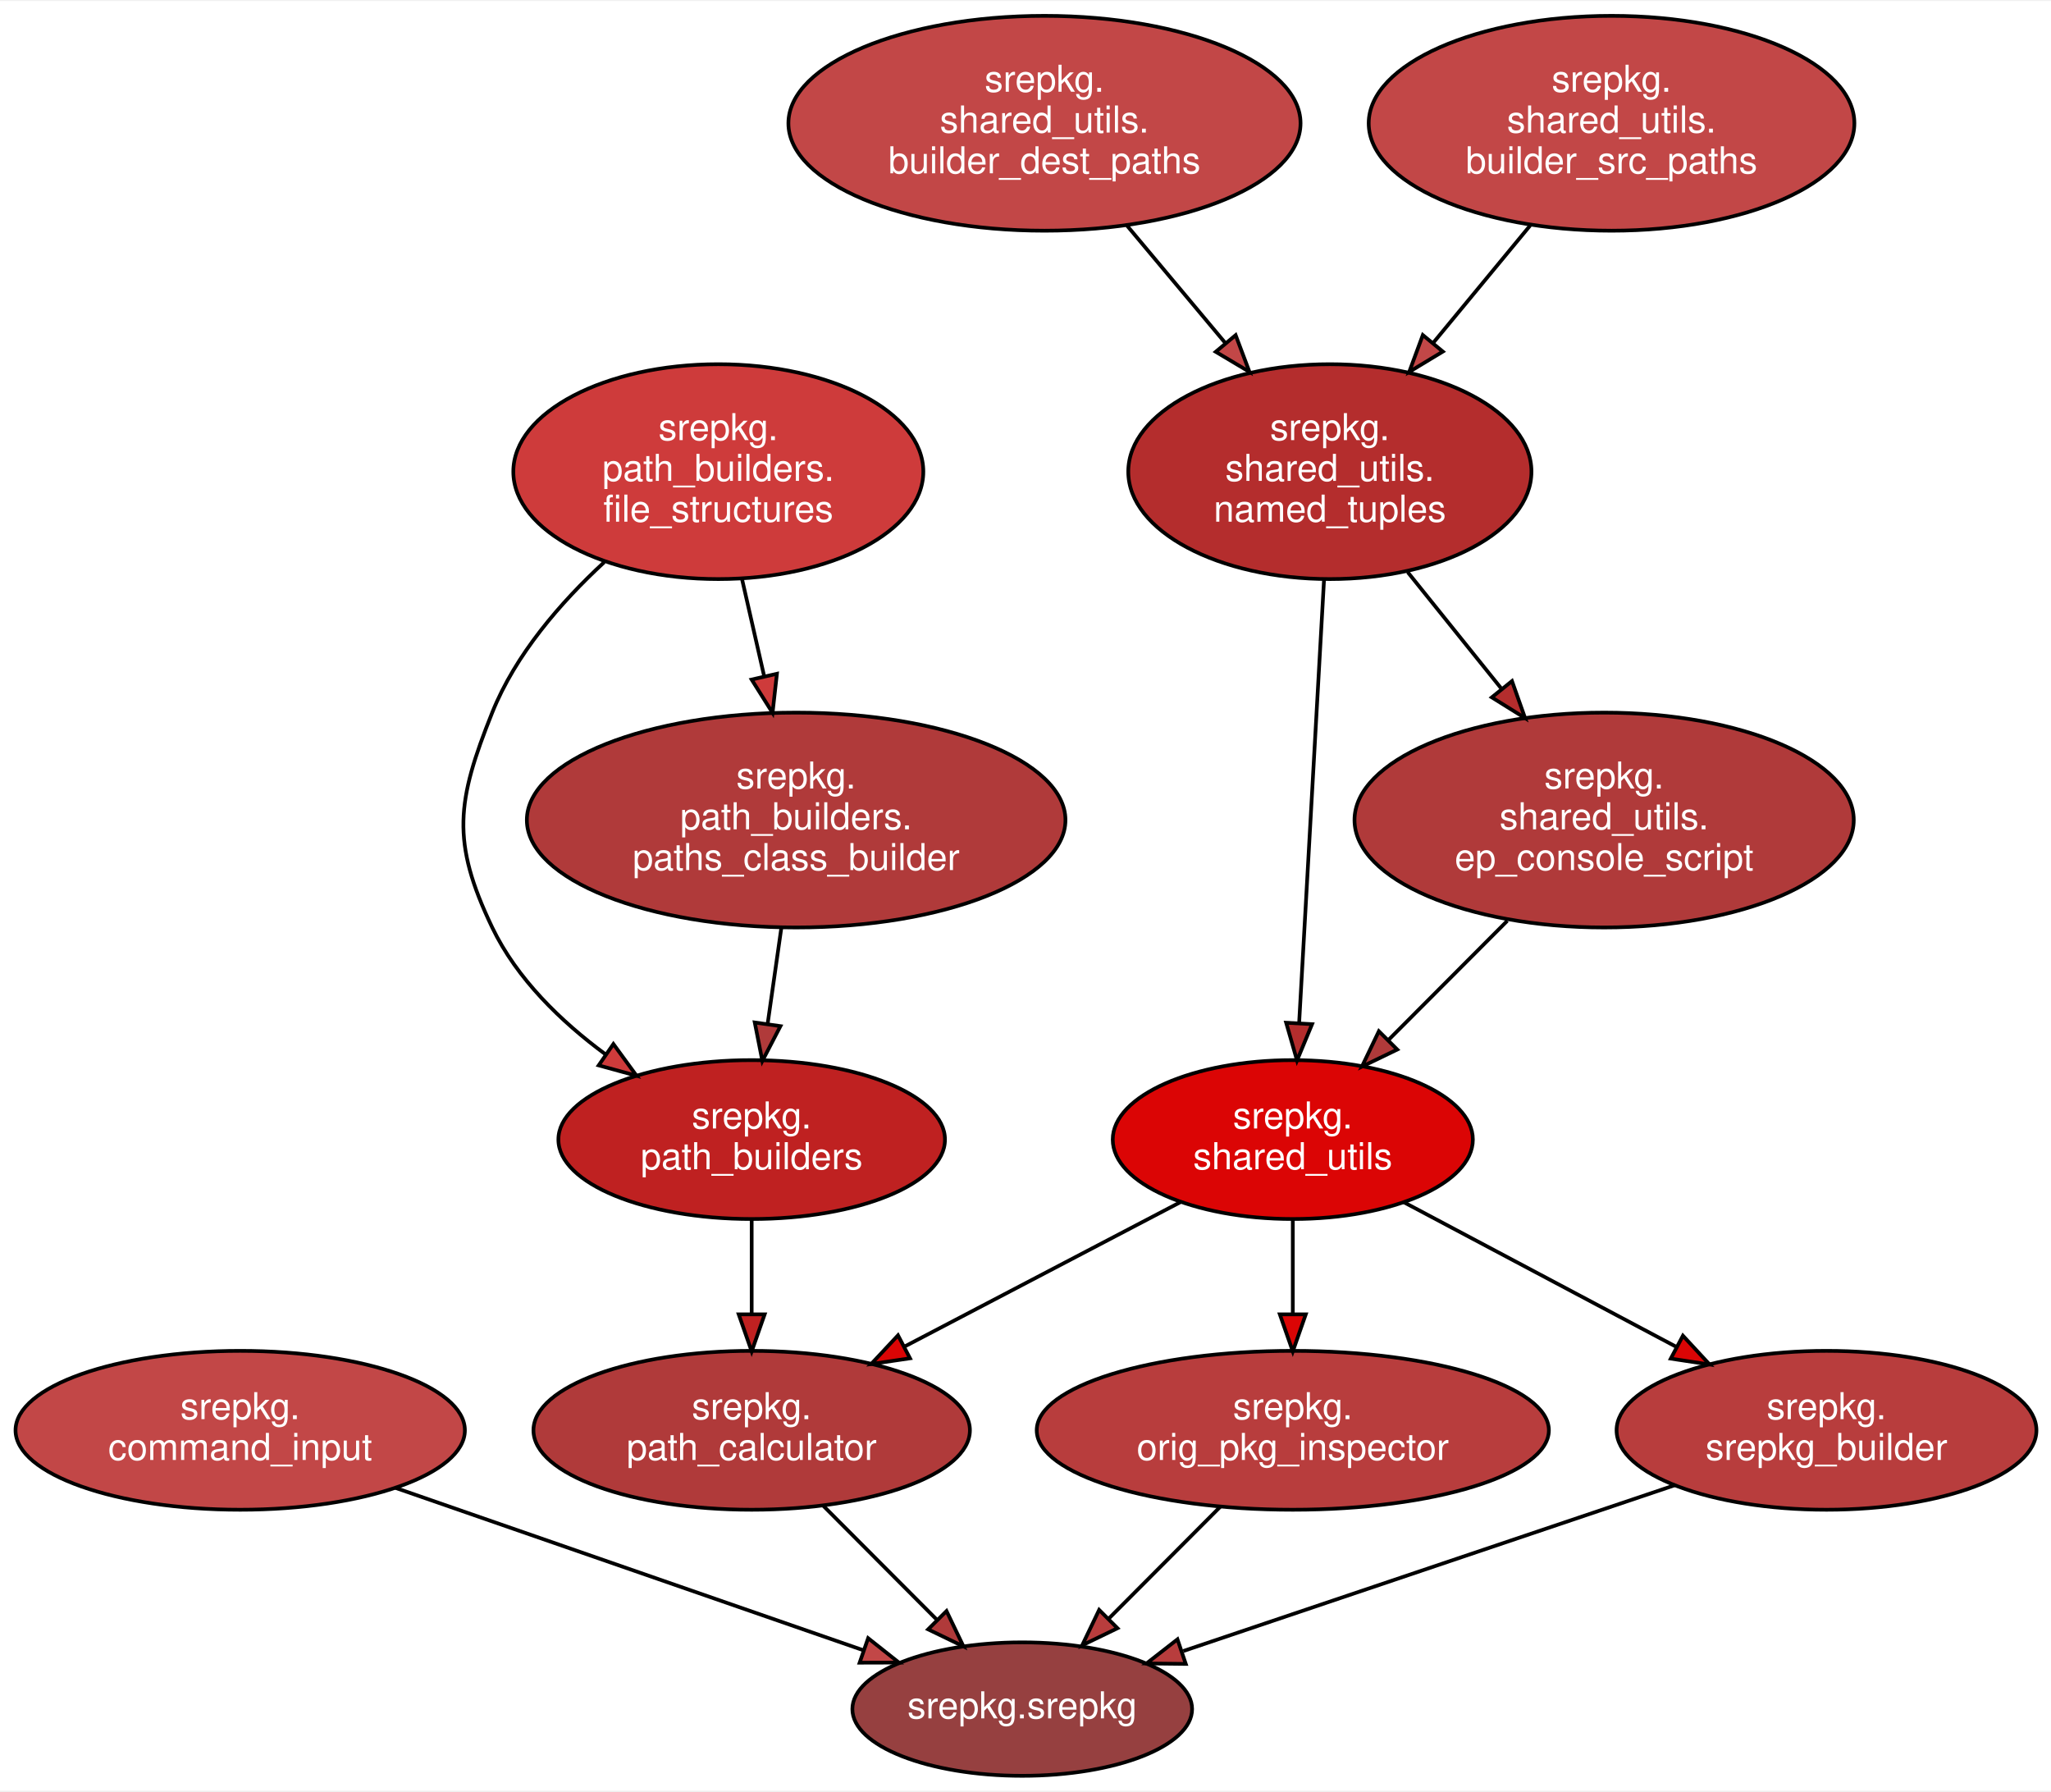
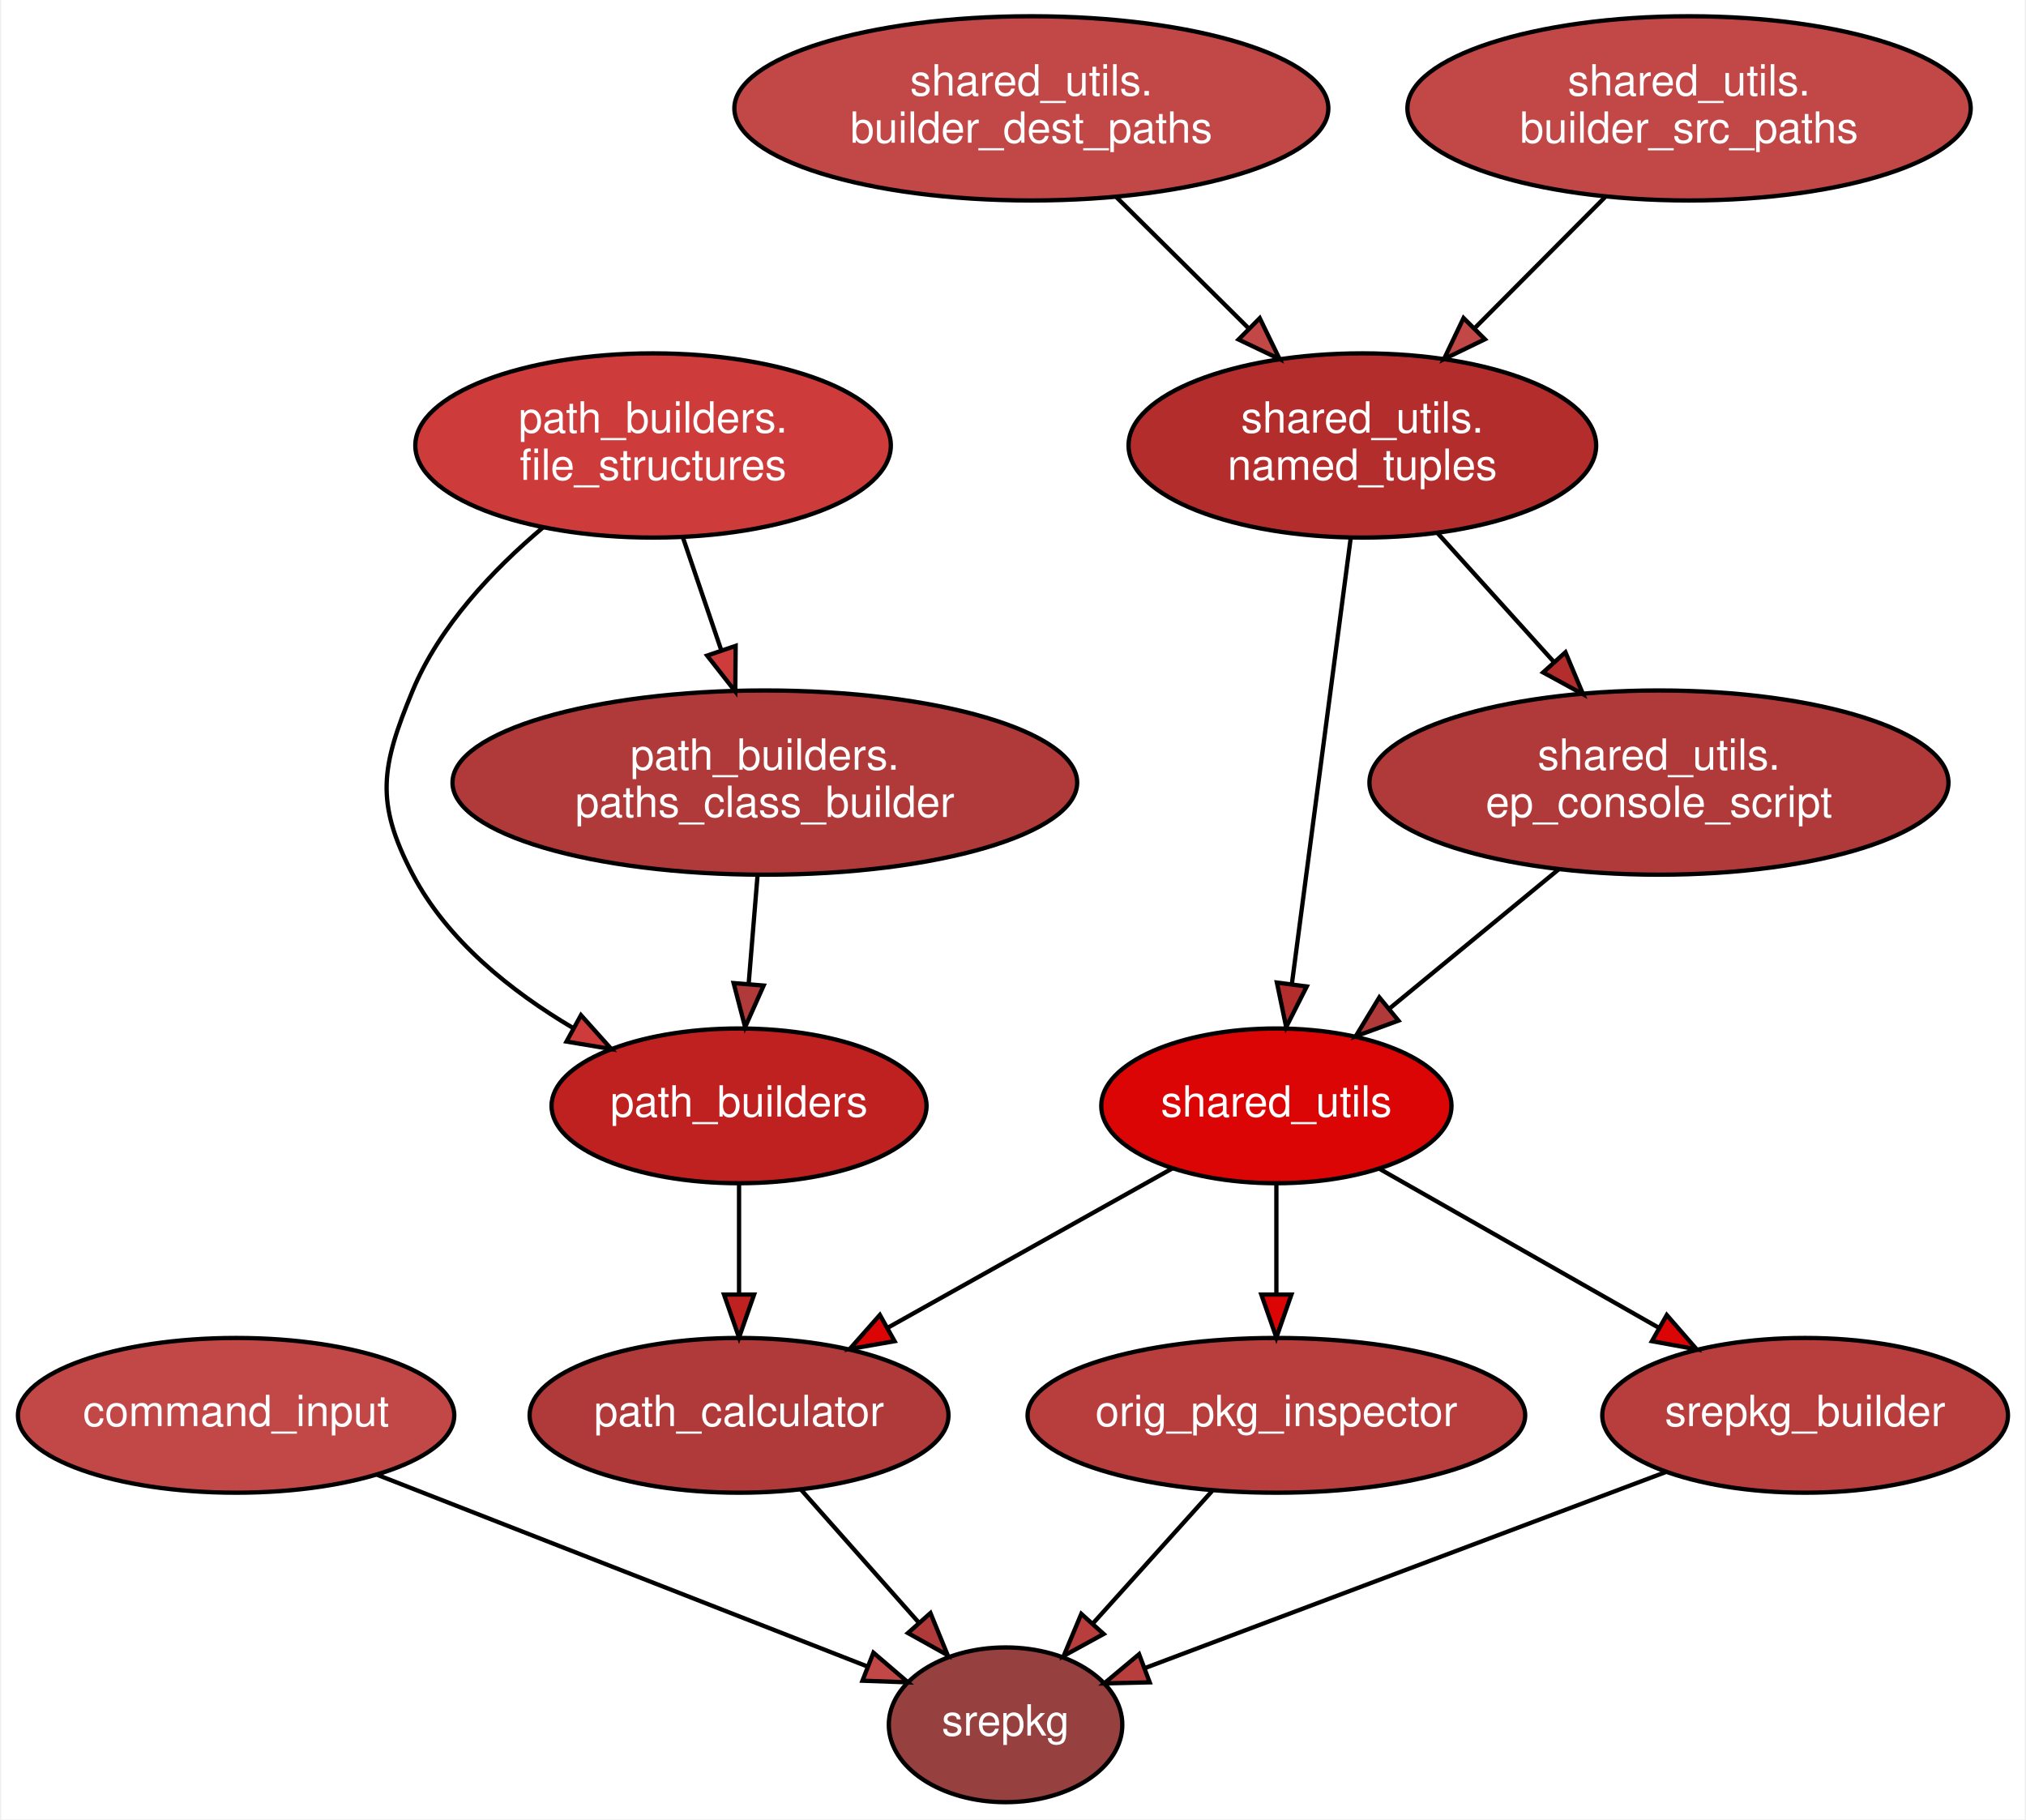
- <svg xmlns="http://www.w3.org/2000/svg" width="553pt" height="483pt" viewBox="0.00 0.00 553.38 482.80">
-   <g id="graph0" class="graph" transform="scale(1 1) rotate(0) translate(4 478.8)">
+ <svg xmlns="http://www.w3.org/2000/svg" width="471pt" height="423pt" viewBox="0.00 0.00 470.72 423.28">
+   <g id="graph0" class="graph" transform="scale(1 1) rotate(0) translate(4 419.28)">
    <style>.edge&gt;path:hover{stroke-width:8}</style>
-     <polygon fill="white" stroke="transparent" points="-4,4 -4,-478.8 549.38,-478.8 549.38,4 -4,4" />
+     <polygon fill="white" stroke="transparent" points="-4,4 -4,-419.28 466.72,-419.28 466.72,4 -4,4" />
    <g id="node1" class="node">
      <style>.edge&gt;path:hover{stroke-width:8}</style>
-       <ellipse fill="#c24747" stroke="black" cx="60.81" cy="-93.21" rx="60.62" ry="21.43" />
-       <text text-anchor="middle" x="60.81" y="-96.21" font-family="Helvetica,sans-Serif" font-size="10.00" fill="#ffffff">srepkg.</text>
-       <text text-anchor="middle" x="60.81" y="-85.21" font-family="Helvetica,sans-Serif" font-size="10.00" fill="#ffffff">command_input</text>
+       <ellipse fill="#c24747" stroke="black" cx="50.63" cy="-90" rx="50.75" ry="18" />
+       <text text-anchor="middle" x="50.63" y="-87.5" font-family="Helvetica,sans-Serif" font-size="10.00" fill="#ffffff">command_input</text>
    </g>
    <g id="node12" class="node">
      <style>.edge&gt;path:hover{stroke-width:8}</style>
-       <ellipse fill="#964040" stroke="black" cx="271.81" cy="-18" rx="45.83" ry="18" />
-       <text text-anchor="middle" x="271.81" y="-15.5" font-family="Helvetica,sans-Serif" font-size="10.00" fill="#ffffff">srepkg.srepkg</text>
+       <ellipse fill="#964040" stroke="black" cx="229.63" cy="-18" rx="27.16" ry="18" />
+       <text text-anchor="middle" x="229.63" y="-15.5" font-family="Helvetica,sans-Serif" font-size="10.00" fill="#ffffff">srepkg</text>
    </g>
    <g id="edge1" class="edge">
      <style>.edge&gt;path:hover{stroke-width:8}</style>
-       <path fill="none" stroke="black" d="M102.5,-77.75C139.1,-65.05 192.12,-46.65 229.04,-33.84" />
-       <polygon fill="#c24747" stroke="black" points="230.23,-37.13 238.53,-30.55 227.94,-30.52 230.23,-37.13" />
+       <path fill="none" stroke="black" d="M83.46,-76.16C115.93,-63.46 165.3,-44.15 197.52,-31.56" />
+       <polygon fill="#c24747" stroke="black" points="198.89,-34.78 206.93,-27.88 196.34,-28.26 198.89,-34.78" />
    </g>
    <g id="node2" class="node">
      <style>.edge&gt;path:hover{stroke-width:8}</style>
-       <ellipse fill="#b83d3d" stroke="black" cx="344.81" cy="-93.21" rx="69.09" ry="21.43" />
-       <text text-anchor="middle" x="344.81" y="-96.21" font-family="Helvetica,sans-Serif" font-size="10.00" fill="#ffffff">srepkg.</text>
-       <text text-anchor="middle" x="344.81" y="-85.21" font-family="Helvetica,sans-Serif" font-size="10.00" fill="#ffffff">orig_pkg_inspector</text>
+       <ellipse fill="#b83d3d" stroke="black" cx="292.63" cy="-90" rx="57.88" ry="18" />
+       <text text-anchor="middle" x="292.63" y="-87.5" font-family="Helvetica,sans-Serif" font-size="10.00" fill="#ffffff">orig_pkg_inspector</text>
    </g>
    <g id="edge2" class="edge">
      <style>.edge&gt;path:hover{stroke-width:8}</style>
-       <path fill="none" stroke="black" d="M325.25,-72.59C315.96,-63.28 304.79,-52.08 295.07,-42.33" />
-       <polygon fill="#b83d3d" stroke="black" points="297.51,-39.82 287.98,-35.21 292.56,-44.76 297.51,-39.82" />
+       <path fill="none" stroke="black" d="M277.69,-72.41C269.43,-63.22 259.03,-51.67 250.02,-41.66" />
+       <polygon fill="#b83d3d" stroke="black" points="252.45,-39.13 243.16,-34.04 247.25,-43.81 252.45,-39.13" />
    </g>
    <g id="node3" class="node">
      <style>.edge&gt;path:hover{stroke-width:8}</style>
-       <ellipse fill="#bf2121" stroke="black" cx="198.81" cy="-171.64" rx="52.15" ry="21.43" />
-       <text text-anchor="middle" x="198.81" y="-174.64" font-family="Helvetica,sans-Serif" font-size="10.00" fill="#ffffff">srepkg.</text>
-       <text text-anchor="middle" x="198.81" y="-163.64" font-family="Helvetica,sans-Serif" font-size="10.00" fill="#ffffff">path_builders</text>
+       <ellipse fill="#bf2121" stroke="black" cx="167.63" cy="-162" rx="43.62" ry="18" />
+       <text text-anchor="middle" x="167.63" y="-159.5" font-family="Helvetica,sans-Serif" font-size="10.00" fill="#ffffff">path_builders</text>
    </g>
    <g id="node6" class="node">
      <style>.edge&gt;path:hover{stroke-width:8}</style>
-       <ellipse fill="#b03a3a" stroke="black" cx="198.81" cy="-93.21" rx="58.88" ry="21.43" />
-       <text text-anchor="middle" x="198.81" y="-96.21" font-family="Helvetica,sans-Serif" font-size="10.00" fill="#ffffff">srepkg.</text>
-       <text text-anchor="middle" x="198.81" y="-85.21" font-family="Helvetica,sans-Serif" font-size="10.00" fill="#ffffff">path_calculator</text>
+       <ellipse fill="#b03a3a" stroke="black" cx="167.63" cy="-90" rx="48.72" ry="18" />
+       <text text-anchor="middle" x="167.63" y="-87.5" font-family="Helvetica,sans-Serif" font-size="10.00" fill="#ffffff">path_calculator</text>
    </g>
    <g id="edge3" class="edge">
      <style>.edge&gt;path:hover{stroke-width:8}</style>
-       <path fill="none" stroke="black" d="M198.81,-150.16C198.81,-142.3 198.81,-133.16 198.81,-124.57" />
-       <polygon fill="#bf2121" stroke="black" points="202.31,-124.49 198.81,-114.49 195.31,-124.49 202.31,-124.49" />
+       <path fill="none" stroke="black" d="M167.63,-143.7C167.63,-135.98 167.63,-126.71 167.63,-118.11" />
+       <polygon fill="#bf2121" stroke="black" points="171.13,-118.1 167.63,-108.1 164.13,-118.1 171.13,-118.1" />
    </g>
    <g id="node4" class="node">
      <style>.edge&gt;path:hover{stroke-width:8}</style>
-       <ellipse fill="#ce3b3b" stroke="black" cx="189.81" cy="-351.83" rx="55.31" ry="28.98" />
-       <text text-anchor="middle" x="189.81" y="-360.33" font-family="Helvetica,sans-Serif" font-size="10.00" fill="#ffffff">srepkg.</text>
-       <text text-anchor="middle" x="189.81" y="-349.33" font-family="Helvetica,sans-Serif" font-size="10.00" fill="#ffffff">path_builders.</text>
-       <text text-anchor="middle" x="189.81" y="-338.33" font-family="Helvetica,sans-Serif" font-size="10.00" fill="#ffffff">file_structures</text>
+       <ellipse fill="#ce3b3b" stroke="black" cx="147.63" cy="-315.64" rx="55.31" ry="21.43" />
+       <text text-anchor="middle" x="147.63" y="-318.64" font-family="Helvetica,sans-Serif" font-size="10.00" fill="#ffffff">path_builders.</text>
+       <text text-anchor="middle" x="147.63" y="-307.64" font-family="Helvetica,sans-Serif" font-size="10.00" fill="#ffffff">file_structures</text>
    </g>
    <g id="edge4" class="edge">
      <style>.edge&gt;path:hover{stroke-width:8}</style>
-       <path fill="none" stroke="black" d="M159.04,-327.42C147.23,-316.53 135.09,-302.51 128.81,-286.84 119.23,-262.91 117.67,-252.09 128.81,-228.85 135.44,-215.04 147.3,-203.54 159.39,-194.62" />
-       <polygon fill="#ce3b3b" stroke="black" points="161.5,-197.42 167.75,-188.86 157.53,-191.66 161.5,-197.42" />
+       <path fill="none" stroke="black" d="M122.05,-296.59C110.42,-286.79 97.88,-273.58 91.63,-258.43 84.43,-241 82.9,-232.72 91.63,-216 99.7,-200.53 114.58,-188.65 129.04,-180.1" />
+       <polygon fill="#ce3b3b" stroke="black" points="130.86,-183.1 137.93,-175.21 127.49,-176.96 130.86,-183.1" />
    </g>
    <g id="node5" class="node">
      <style>.edge&gt;path:hover{stroke-width:8}</style>
-       <ellipse fill="#b03a3a" stroke="black" cx="210.81" cy="-257.84" rx="72.66" ry="28.98" />
-       <text text-anchor="middle" x="210.81" y="-266.34" font-family="Helvetica,sans-Serif" font-size="10.00" fill="#ffffff">srepkg.</text>
-       <text text-anchor="middle" x="210.81" y="-255.34" font-family="Helvetica,sans-Serif" font-size="10.00" fill="#ffffff">path_builders.</text>
-       <text text-anchor="middle" x="210.81" y="-244.34" font-family="Helvetica,sans-Serif" font-size="10.00" fill="#ffffff">paths_class_builder</text>
+       <ellipse fill="#b03a3a" stroke="black" cx="173.63" cy="-237.21" rx="72.66" ry="21.43" />
+       <text text-anchor="middle" x="173.63" y="-240.21" font-family="Helvetica,sans-Serif" font-size="10.00" fill="#ffffff">path_builders.</text>
+       <text text-anchor="middle" x="173.63" y="-229.21" font-family="Helvetica,sans-Serif" font-size="10.00" fill="#ffffff">paths_class_builder</text>
    </g>
    <g id="edge5" class="edge">
      <style>.edge&gt;path:hover{stroke-width:8}</style>
-       <path fill="none" stroke="black" d="M196.23,-322.73C198.1,-314.53 200.18,-305.43 202.16,-296.72" />
-       <polygon fill="#ce3b3b" stroke="black" points="205.62,-297.3 204.44,-286.77 198.8,-295.74 205.62,-297.3" />
+       <path fill="none" stroke="black" d="M154.46,-294.56C157.21,-286.46 160.45,-276.95 163.47,-268.07" />
+       <polygon fill="#ce3b3b" stroke="black" points="166.84,-269.02 166.75,-258.42 160.21,-266.76 166.84,-269.02" />
    </g>
    <g id="edge6" class="edge">
      <style>.edge&gt;path:hover{stroke-width:8}</style>
-       <path fill="none" stroke="black" d="M206.82,-228.81C205.62,-220.44 204.31,-211.23 203.1,-202.74" />
-       <polygon fill="#b03a3a" stroke="black" points="206.57,-202.24 201.69,-192.84 199.64,-203.23 206.57,-202.24" />
+       <path fill="none" stroke="black" d="M171.95,-215.82C171.31,-207.97 170.56,-198.86 169.87,-190.45" />
+       <polygon fill="#b03a3a" stroke="black" points="173.35,-189.99 169.04,-180.31 166.37,-190.56 173.35,-189.99" />
    </g>
    <g id="edge7" class="edge">
      <style>.edge&gt;path:hover{stroke-width:8}</style>
-       <path fill="none" stroke="black" d="M217.99,-72.98C227.42,-63.52 238.85,-52.06 248.75,-42.13" />
-       <polygon fill="#b03a3a" stroke="black" points="251.38,-44.45 255.96,-34.9 246.42,-39.51 251.38,-44.45" />
+       <path fill="none" stroke="black" d="M182,-72.76C190.13,-63.59 200.43,-51.96 209.36,-41.88" />
+       <polygon fill="#b03a3a" stroke="black" points="212.16,-44 216.17,-34.19 206.92,-39.35 212.16,-44" />
    </g>
    <g id="node7" class="node">
      <style>.edge&gt;path:hover{stroke-width:8}</style>
-       <ellipse fill="#db0505" stroke="black" cx="344.81" cy="-171.64" rx="48.58" ry="21.43" />
-       <text text-anchor="middle" x="344.81" y="-174.64" font-family="Helvetica,sans-Serif" font-size="10.00" fill="#ffffff">srepkg.</text>
-       <text text-anchor="middle" x="344.81" y="-163.64" font-family="Helvetica,sans-Serif" font-size="10.00" fill="#ffffff">shared_utils</text>
+       <ellipse fill="#db0505" stroke="black" cx="292.63" cy="-162" rx="40.74" ry="18" />
+       <text text-anchor="middle" x="292.63" y="-159.5" font-family="Helvetica,sans-Serif" font-size="10.00" fill="#ffffff">shared_utils</text>
    </g>
    <g id="edge8" class="edge">
      <style>.edge&gt;path:hover{stroke-width:8}</style>
-       <path fill="none" stroke="black" d="M344.81,-150.16C344.81,-142.3 344.81,-133.16 344.81,-124.57" />
-       <polygon fill="#db0505" stroke="black" points="348.31,-124.49 344.81,-114.49 341.31,-124.49 348.31,-124.49" />
+       <path fill="none" stroke="black" d="M292.63,-143.7C292.63,-135.98 292.63,-126.71 292.63,-118.11" />
+       <polygon fill="#db0505" stroke="black" points="296.13,-118.1 292.63,-108.1 289.13,-118.1 296.13,-118.1" />
    </g>
    <g id="edge9" class="edge">
      <style>.edge&gt;path:hover{stroke-width:8}</style>
-       <path fill="none" stroke="black" d="M314.56,-154.8C293.03,-143.53 263.84,-128.25 240.16,-115.86" />
-       <polygon fill="#db0505" stroke="black" points="241.53,-112.63 231.05,-111.09 238.29,-118.83 241.53,-112.63" />
+       <path fill="none" stroke="black" d="M268.52,-147.5C249.74,-136.98 223.39,-122.23 202.33,-110.44" />
+       <polygon fill="#db0505" stroke="black" points="203.81,-107.25 193.37,-105.42 200.39,-113.36 203.81,-107.25" />
    </g>
    <g id="node13" class="node">
      <style>.edge&gt;path:hover{stroke-width:8}</style>
-       <ellipse fill="#b83d3d" stroke="black" cx="488.81" cy="-93.21" rx="56.64" ry="21.43" />
-       <text text-anchor="middle" x="488.81" y="-96.21" font-family="Helvetica,sans-Serif" font-size="10.00" fill="#ffffff">srepkg.</text>
-       <text text-anchor="middle" x="488.81" y="-85.21" font-family="Helvetica,sans-Serif" font-size="10.00" fill="#ffffff">srepkg_builder</text>
+       <ellipse fill="#b83d3d" stroke="black" cx="415.63" cy="-90" rx="47.19" ry="18" />
+       <text text-anchor="middle" x="415.63" y="-87.5" font-family="Helvetica,sans-Serif" font-size="10.00" fill="#ffffff">srepkg_builder</text>
    </g>
    <g id="edge10" class="edge">
      <style>.edge&gt;path:hover{stroke-width:8}</style>
-       <path fill="none" stroke="black" d="M374.65,-154.8C395.96,-143.49 424.87,-128.15 448.27,-115.73" />
-       <polygon fill="#db0505" stroke="black" points="450.07,-118.73 457.27,-110.96 446.79,-112.55 450.07,-118.73" />
+       <path fill="none" stroke="black" d="M316.63,-147.34C335.15,-136.8 360.99,-122.09 381.63,-110.35" />
+       <polygon fill="#db0505" stroke="black" points="383.45,-113.34 390.41,-105.35 379.99,-107.25 383.45,-113.34" />
    </g>
    <g id="node8" class="node">
      <style>.edge&gt;path:hover{stroke-width:8}</style>
-       <ellipse fill="#c24747" stroke="black" cx="277.81" cy="-445.81" rx="69.09" ry="28.98" />
-       <text text-anchor="middle" x="277.81" y="-454.31" font-family="Helvetica,sans-Serif" font-size="10.00" fill="#ffffff">srepkg.</text>
-       <text text-anchor="middle" x="277.81" y="-443.31" font-family="Helvetica,sans-Serif" font-size="10.00" fill="#ffffff">shared_utils.</text>
-       <text text-anchor="middle" x="277.81" y="-432.31" font-family="Helvetica,sans-Serif" font-size="10.00" fill="#ffffff">builder_dest_paths</text>
+       <ellipse fill="#c24747" stroke="black" cx="235.63" cy="-394.07" rx="69.09" ry="21.43" />
+       <text text-anchor="middle" x="235.63" y="-397.07" font-family="Helvetica,sans-Serif" font-size="10.00" fill="#ffffff">shared_utils.</text>
+       <text text-anchor="middle" x="235.63" y="-386.07" font-family="Helvetica,sans-Serif" font-size="10.00" fill="#ffffff">builder_dest_paths</text>
    </g>
    <g id="node11" class="node">
      <style>.edge&gt;path:hover{stroke-width:8}</style>
-       <ellipse fill="#b42d2d" stroke="black" cx="354.81" cy="-351.83" rx="54.39" ry="28.98" />
-       <text text-anchor="middle" x="354.81" y="-360.33" font-family="Helvetica,sans-Serif" font-size="10.00" fill="#ffffff">srepkg.</text>
-       <text text-anchor="middle" x="354.81" y="-349.33" font-family="Helvetica,sans-Serif" font-size="10.00" fill="#ffffff">shared_utils.</text>
-       <text text-anchor="middle" x="354.81" y="-338.33" font-family="Helvetica,sans-Serif" font-size="10.00" fill="#ffffff">named_tuples</text>
+       <ellipse fill="#b42d2d" stroke="black" cx="312.63" cy="-315.64" rx="54.39" ry="21.43" />
+       <text text-anchor="middle" x="312.63" y="-318.64" font-family="Helvetica,sans-Serif" font-size="10.00" fill="#ffffff">shared_utils.</text>
+       <text text-anchor="middle" x="312.63" y="-307.64" font-family="Helvetica,sans-Serif" font-size="10.00" fill="#ffffff">named_tuples</text>
    </g>
    <g id="edge11" class="edge">
      <style>.edge&gt;path:hover{stroke-width:8}</style>
-       <path fill="none" stroke="black" d="M300.08,-418.2C308.36,-408.31 317.87,-396.95 326.62,-386.51" />
-       <polygon fill="#c24747" stroke="black" points="329.39,-388.65 333.12,-378.74 324.02,-384.16 329.39,-388.65" />
+       <path fill="none" stroke="black" d="M255.45,-373.38C264.76,-364.15 275.98,-353.01 286.01,-343.06" />
+       <polygon fill="#c24747" stroke="black" points="288.76,-345.26 293.39,-335.73 283.83,-340.29 288.76,-345.26" />
    </g>
    <g id="node9" class="node">
      <style>.edge&gt;path:hover{stroke-width:8}</style>
-       <ellipse fill="#c24747" stroke="black" cx="430.81" cy="-445.81" rx="65.52" ry="28.98" />
-       <text text-anchor="middle" x="430.81" y="-454.31" font-family="Helvetica,sans-Serif" font-size="10.00" fill="#ffffff">srepkg.</text>
-       <text text-anchor="middle" x="430.81" y="-443.31" font-family="Helvetica,sans-Serif" font-size="10.00" fill="#ffffff">shared_utils.</text>
-       <text text-anchor="middle" x="430.81" y="-432.31" font-family="Helvetica,sans-Serif" font-size="10.00" fill="#ffffff">builder_src_paths</text>
+       <ellipse fill="#c24747" stroke="black" cx="388.63" cy="-394.07" rx="65.52" ry="21.43" />
+       <text text-anchor="middle" x="388.63" y="-397.07" font-family="Helvetica,sans-Serif" font-size="10.00" fill="#ffffff">shared_utils.</text>
+       <text text-anchor="middle" x="388.63" y="-386.07" font-family="Helvetica,sans-Serif" font-size="10.00" fill="#ffffff">builder_src_paths</text>
    </g>
    <g id="edge12" class="edge">
      <style>.edge&gt;path:hover{stroke-width:8}</style>
-       <path fill="none" stroke="black" d="M408.83,-418.2C400.65,-408.31 391.27,-396.95 382.64,-386.51" />
-       <polygon fill="#c24747" stroke="black" points="385.29,-384.22 376.22,-378.74 379.89,-388.68 385.29,-384.22" />
+       <path fill="none" stroke="black" d="M369.05,-373.38C359.87,-364.15 348.79,-353.01 338.89,-343.06" />
+       <polygon fill="#c24747" stroke="black" points="341.14,-340.35 331.61,-335.73 336.17,-345.29 341.14,-340.35" />
    </g>
    <g id="node10" class="node">
      <style>.edge&gt;path:hover{stroke-width:8}</style>
-       <ellipse fill="#b03a3a" stroke="black" cx="428.81" cy="-257.84" rx="67.35" ry="28.98" />
-       <text text-anchor="middle" x="428.81" y="-266.34" font-family="Helvetica,sans-Serif" font-size="10.00" fill="#ffffff">srepkg.</text>
-       <text text-anchor="middle" x="428.81" y="-255.34" font-family="Helvetica,sans-Serif" font-size="10.00" fill="#ffffff">shared_utils.</text>
-       <text text-anchor="middle" x="428.81" y="-244.34" font-family="Helvetica,sans-Serif" font-size="10.00" fill="#ffffff">ep_console_script</text>
+       <ellipse fill="#b03a3a" stroke="black" cx="381.63" cy="-237.21" rx="67.35" ry="21.43" />
+       <text text-anchor="middle" x="381.63" y="-240.21" font-family="Helvetica,sans-Serif" font-size="10.00" fill="#ffffff">shared_utils.</text>
+       <text text-anchor="middle" x="381.63" y="-229.21" font-family="Helvetica,sans-Serif" font-size="10.00" fill="#ffffff">ep_console_script</text>
    </g>
    <g id="edge13" class="edge">
      <style>.edge&gt;path:hover{stroke-width:8}</style>
-       <path fill="none" stroke="black" d="M402.69,-230.66C392.46,-220.41 380.76,-208.67 370.56,-198.45" />
-       <polygon fill="#b03a3a" stroke="black" points="372.99,-195.93 363.45,-191.32 368.03,-200.87 372.99,-195.93" />
+       <path fill="none" stroke="black" d="M358.24,-216.98C346.16,-207.04 331.37,-194.87 318.9,-184.61" />
+       <polygon fill="#b03a3a" stroke="black" points="321.03,-181.83 311.08,-178.18 316.58,-187.24 321.03,-181.83" />
    </g>
    <g id="edge14" class="edge">
      <style>.edge&gt;path:hover{stroke-width:8}</style>
-       <path fill="none" stroke="black" d="M353.23,-322.59C351.4,-290.01 348.4,-236.61 346.52,-203.11" />
-       <polygon fill="#b42d2d" stroke="black" points="350.01,-202.77 345.95,-192.98 343.02,-203.16 350.01,-202.77" />
+       <path fill="none" stroke="black" d="M309.93,-294.19C306.4,-267.4 300.19,-220.35 296.25,-190.48" />
+       <polygon fill="#b42d2d" stroke="black" points="299.69,-189.77 294.91,-180.32 292.75,-190.69 299.69,-189.77" />
    </g>
    <g id="edge15" class="edge">
      <style>.edge&gt;path:hover{stroke-width:8}</style>
-       <path fill="none" stroke="black" d="M375.82,-324.71C383.64,-314.99 392.64,-303.8 400.98,-293.43" />
-       <polygon fill="#b42d2d" stroke="black" points="403.95,-295.33 407.49,-285.34 398.5,-290.94 403.95,-295.33" />
+       <path fill="none" stroke="black" d="M330.04,-295.35C338.23,-286.28 348.14,-275.31 357.07,-265.41" />
+       <polygon fill="#b42d2d" stroke="black" points="359.88,-267.53 363.98,-257.76 354.68,-262.84 359.88,-267.53" />
    </g>
    <g id="edge16" class="edge">
      <style>.edge&gt;path:hover{stroke-width:8}</style>
-       <path fill="none" stroke="black" d="M448,-78.44C410.13,-65.67 353.95,-46.71 315.26,-33.66" />
-       <polygon fill="#b83d3d" stroke="black" points="315.93,-30.19 305.33,-30.31 313.69,-36.82 315.93,-30.19" />
+       <path fill="none" stroke="black" d="M383.23,-76.81C349.22,-64.01 296.06,-44 262.04,-31.2" />
+       <polygon fill="#b83d3d" stroke="black" points="263.16,-27.88 252.57,-27.63 260.69,-34.43 263.16,-27.88" />
    </g>
  </g>
</svg>
